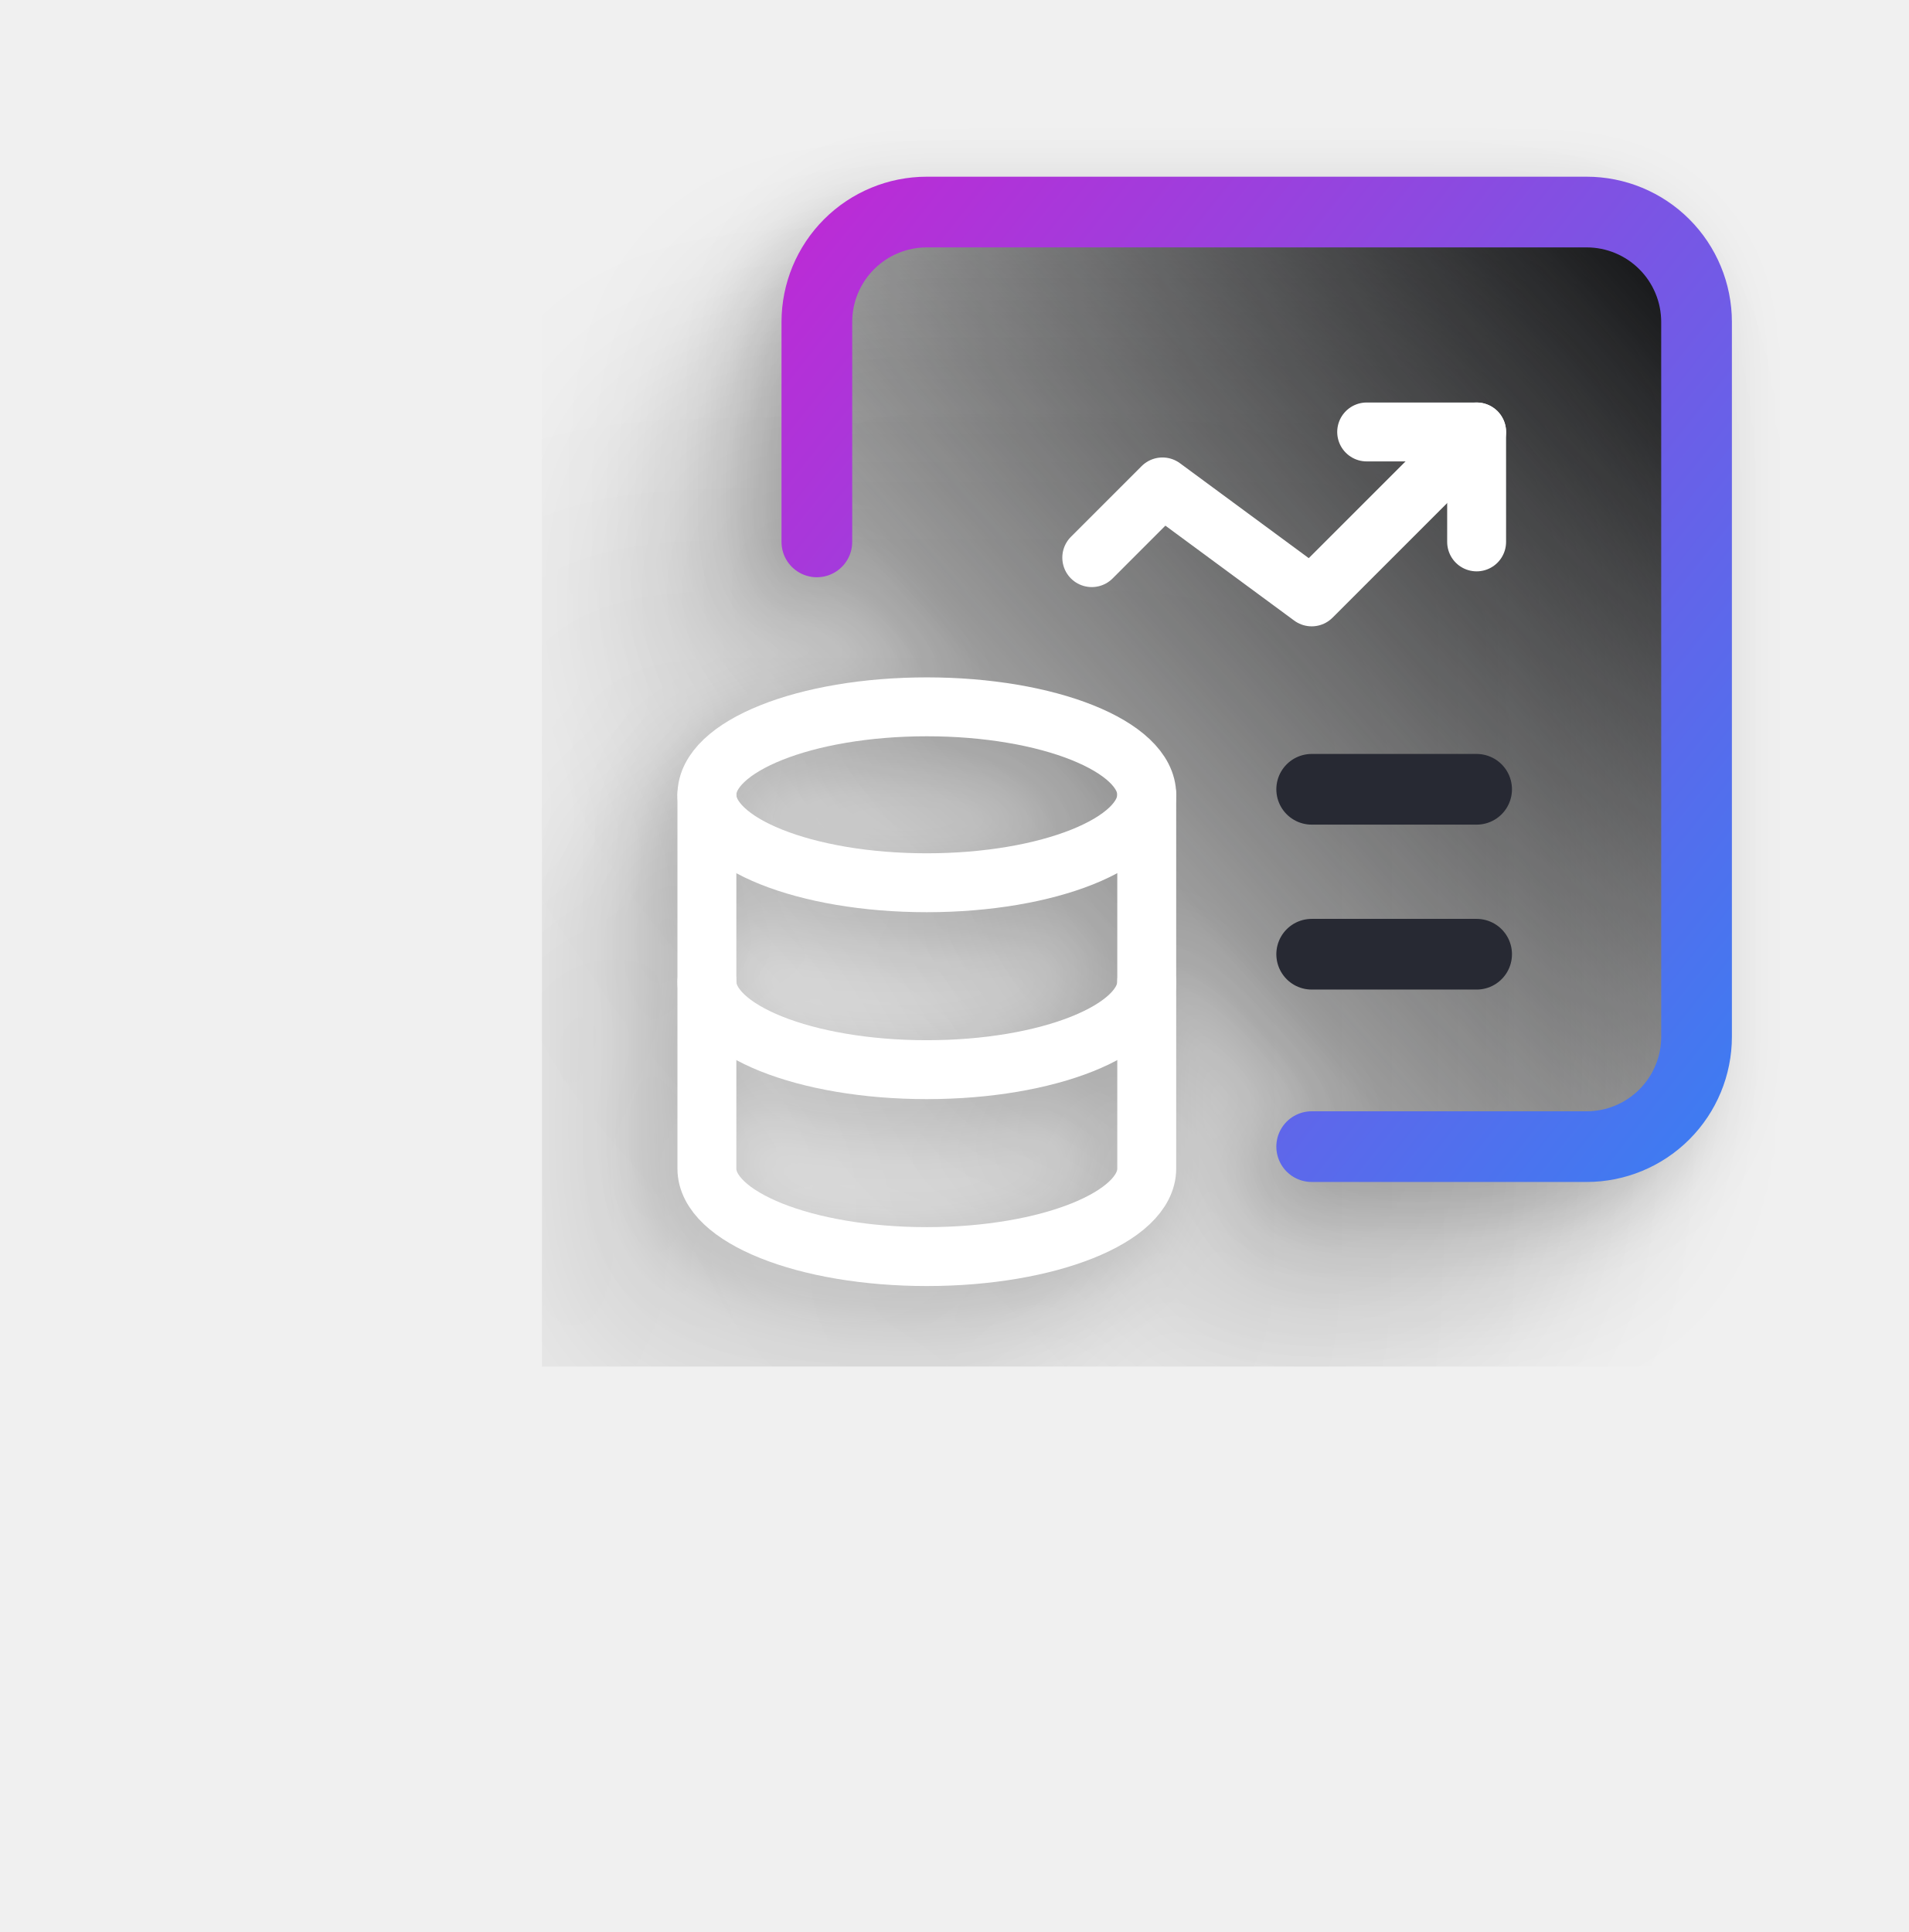
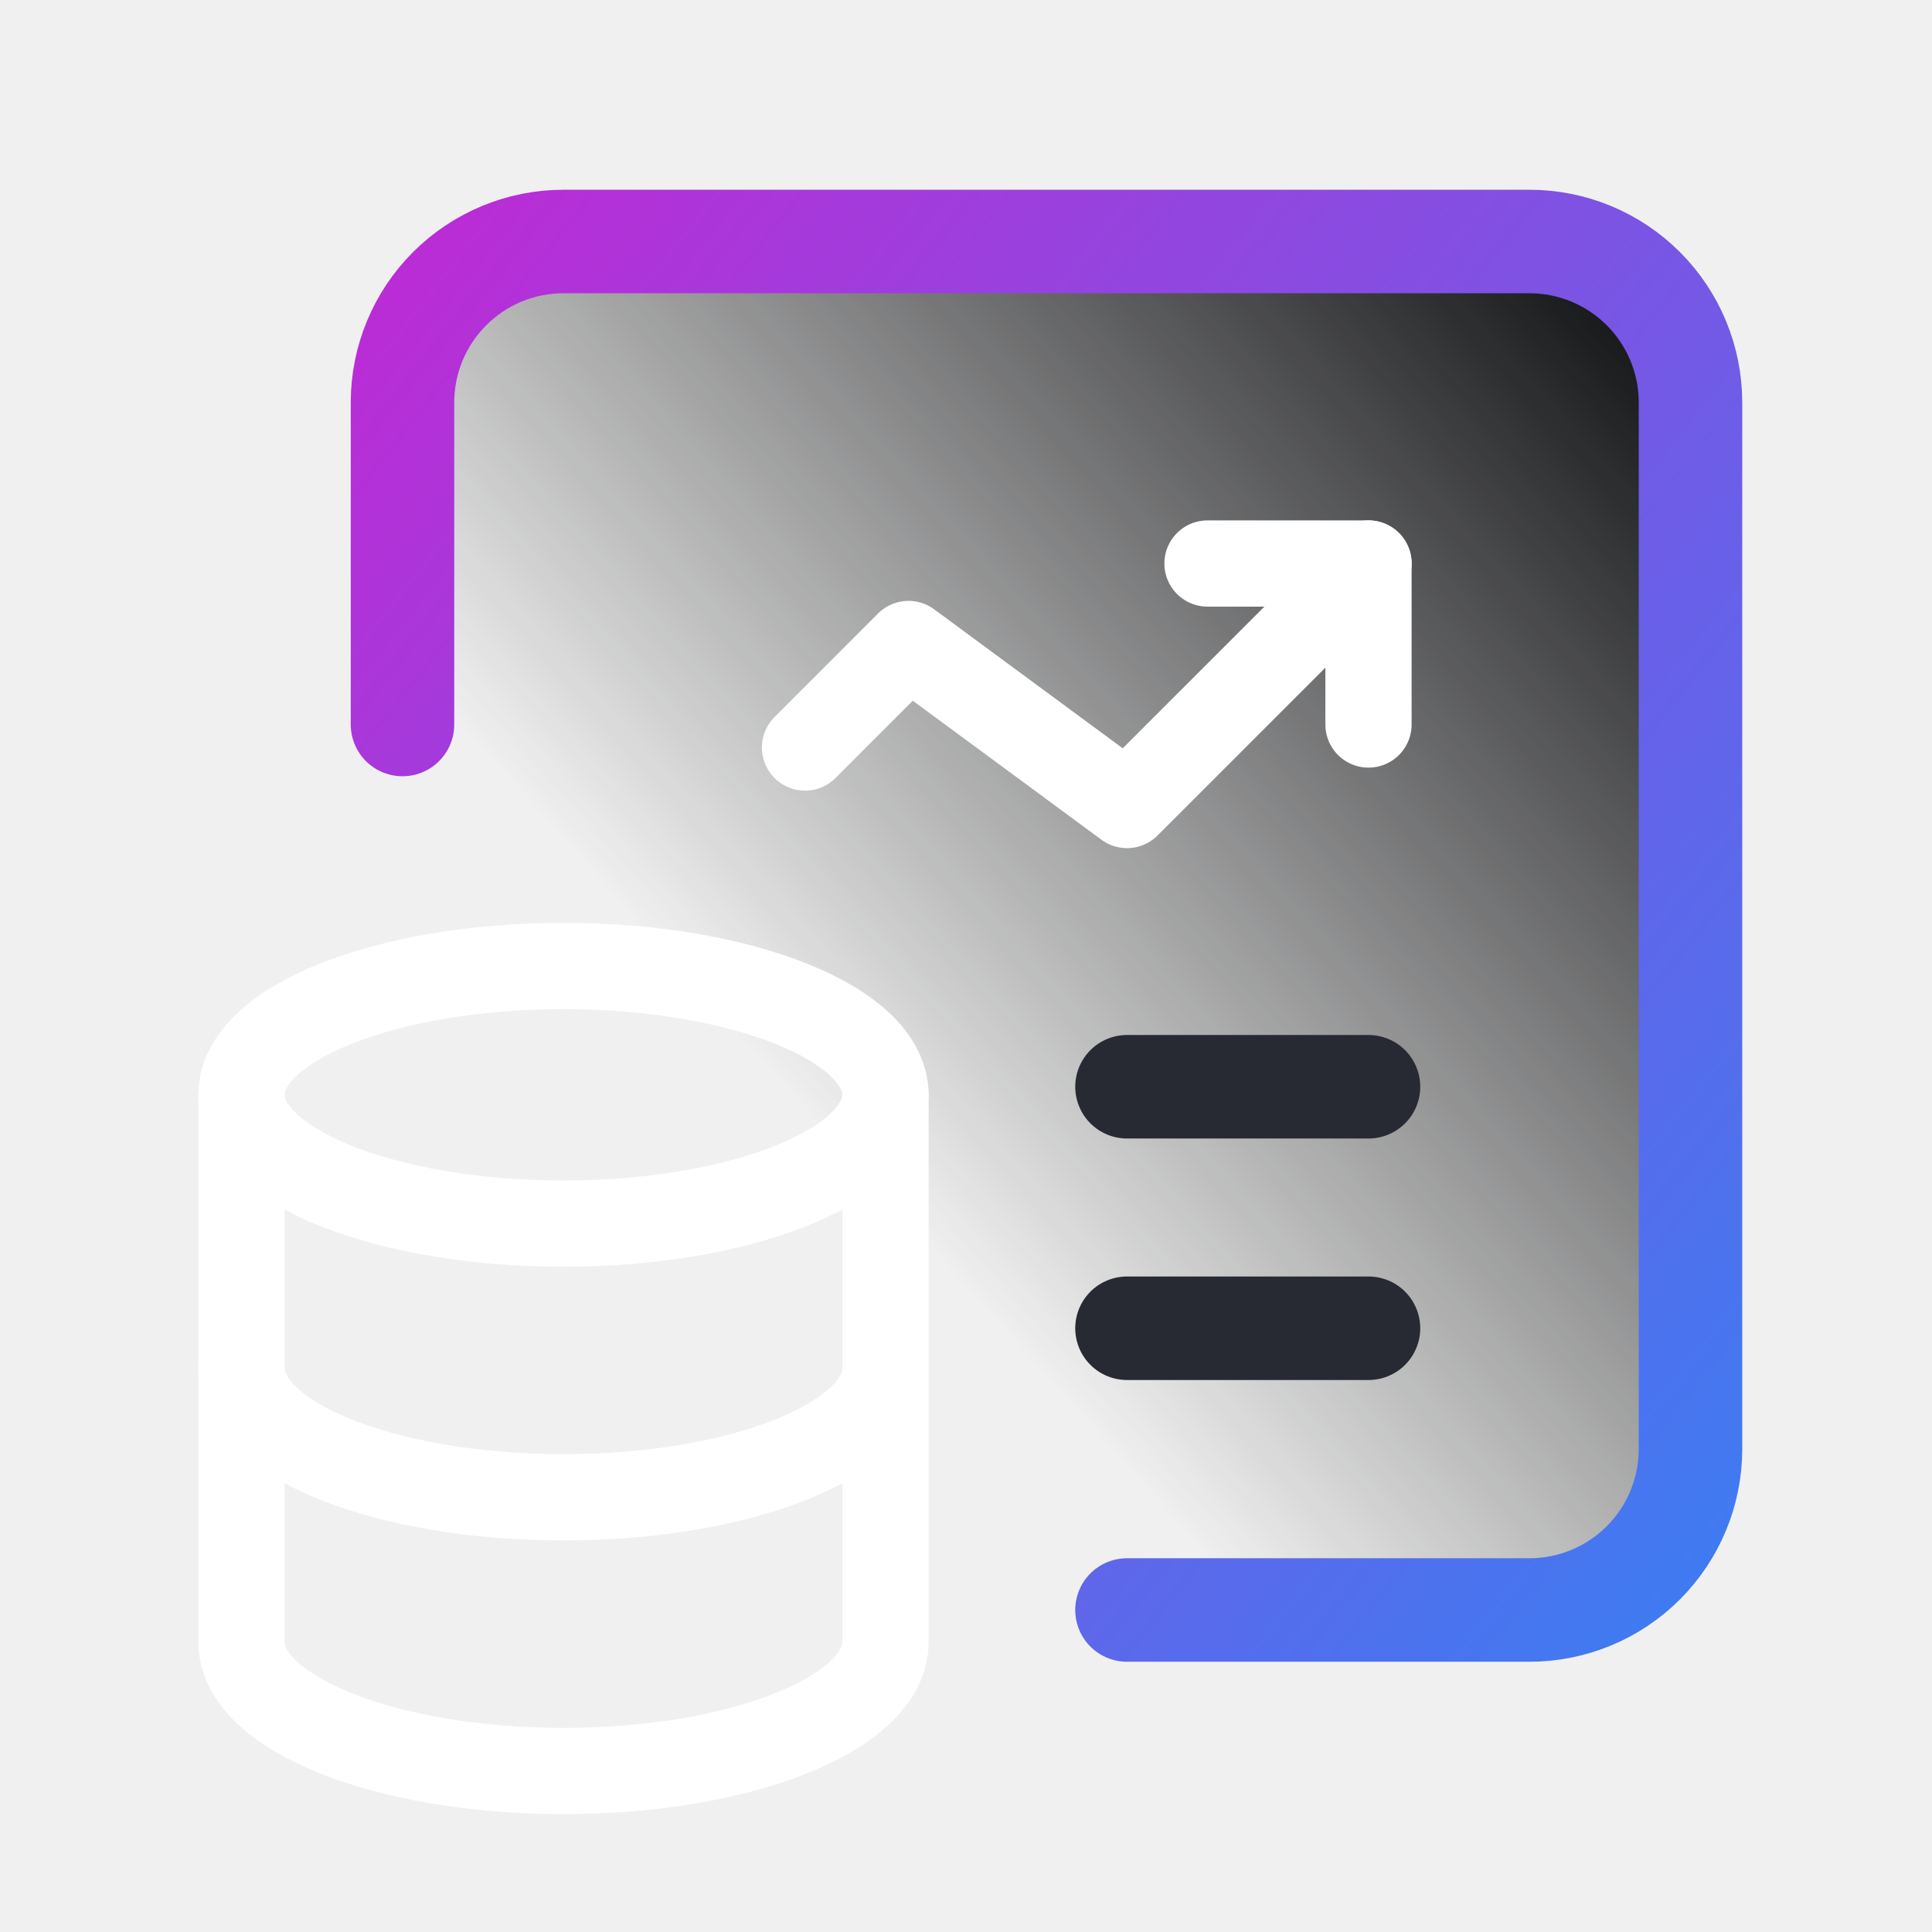
- <svg xmlns="http://www.w3.org/2000/svg" width="162" height="164" viewBox="0 0 162 164" fill="none">
-   <g clip-path="url(#clip0_9202_21343)" filter="url(#filter0_dddd_9202_21343)">
-     <g clip-path="url(#clip1_9202_21343)">
-       <path d="M69.333 46V27.333C69.333 24.858 70.317 22.484 72.067 20.734C73.817 18.983 76.191 18 78.667 18H134.667C137.142 18 139.516 18.983 141.266 20.734C143.017 22.484 144 24.858 144 27.333V88C144 90.475 143.017 92.849 141.266 94.6C139.516 96.35 137.142 97.333 134.667 97.333H111.333" fill="url(#paint0_linear_9202_21343)" />
-       <path d="M69.333 46V27.333C69.333 24.858 70.317 22.484 72.067 20.734C73.817 18.983 76.191 18 78.667 18H134.667C137.142 18 139.516 18.983 141.266 20.734C143.017 22.484 144 24.858 144 27.333V88C144 90.475 143.017 92.849 141.266 94.6C139.516 96.35 137.142 97.333 134.667 97.333H111.333" stroke="url(#paint1_linear_9202_21343)" stroke-width="6" stroke-linecap="round" stroke-linejoin="round" />
-       <path d="M125.333 46V36.667H116" stroke="white" stroke-width="5" stroke-linecap="round" stroke-linejoin="round" />
-       <path d="M92.667 47.335L98.668 41.333L111.333 50.667L125.333 36.667" stroke="white" stroke-width="5" stroke-linecap="round" stroke-linejoin="round" />
-       <path d="M111.333 67L125.333 67" stroke="#272933" stroke-width="6" stroke-linecap="round" stroke-linejoin="round" />
-       <path d="M111.333 81L125.333 81" stroke="#272933" stroke-width="6" stroke-linecap="round" stroke-linejoin="round" />
-       <path d="M60 67.467V99.2C60.005 103.323 68.357 106.667 78.667 106.667C88.976 106.667 97.328 103.323 97.333 99.2V67.467" stroke="white" stroke-width="5" stroke-linecap="round" stroke-linejoin="round" />
-       <path d="M97.328 67.467C97.328 71.589 88.971 74.933 78.661 74.933C68.352 74.933 60 71.589 60 67.467C60 63.339 68.363 60 78.667 60C88.971 60 97.328 63.344 97.333 67.467" stroke="white" stroke-width="5" stroke-linecap="round" stroke-linejoin="round" />
-       <path d="M60.003 83.333C60.003 87.456 68.355 90.8 78.664 90.8C88.973 90.8 97.331 87.456 97.331 83.333" stroke="white" stroke-width="5" stroke-linecap="round" stroke-linejoin="round" />
-     </g>
-   </g>
+ <svg xmlns="http://www.w3.org/2000/svg" width="112" height="112" viewBox="0 0 112 112" fill="none">
+   <path d="M23.333 42V23.333C23.333 20.858 24.316 18.484 26.067 16.734C27.817 14.983 30.191 14 32.666 14H88.666C91.142 14 93.516 14.983 95.266 16.734C97.016 18.484 98 20.858 98 23.333V84C98 86.475 97.016 88.849 95.266 90.6C93.516 92.35 91.142 93.333 88.666 93.333H65.333" fill="url(#paint0_linear_9414_109732)" />
+   <path d="M23.333 42V23.333C23.333 20.858 24.316 18.484 26.067 16.734C27.817 14.983 30.191 14 32.666 14H88.666C91.142 14 93.516 14.983 95.266 16.734C97.016 18.484 98 20.858 98 23.333V84C98 86.475 97.016 88.849 95.266 90.6C93.516 92.35 91.142 93.333 88.666 93.333H65.333" stroke="url(#paint1_linear_9414_109732)" stroke-width="6" stroke-linecap="round" stroke-linejoin="round" />
+   <path d="M79.333 42V32.667H70" stroke="white" stroke-width="5" stroke-linecap="round" stroke-linejoin="round" />
+   <path d="M46.667 43.335L52.668 37.333L65.334 46.667L79.334 32.667" stroke="white" stroke-width="5" stroke-linecap="round" stroke-linejoin="round" />
+   <path d="M65.333 63L79.333 63" stroke="#272933" stroke-width="6" stroke-linecap="round" stroke-linejoin="round" />
+   <path d="M65.333 77L79.333 77" stroke="#272933" stroke-width="6" stroke-linecap="round" stroke-linejoin="round" />
+   <path d="M14 63.467V95.2C14.005 99.323 22.357 102.667 32.667 102.667C42.976 102.667 51.328 99.323 51.333 95.2V63.467" stroke="white" stroke-width="5" stroke-linecap="round" stroke-linejoin="round" />
+   <path d="M51.328 63.467C51.328 67.589 42.971 70.933 32.661 70.933C22.352 70.933 14 67.589 14 63.467C14 59.339 22.363 56 32.667 56C42.971 56 51.328 59.344 51.333 63.467" stroke="white" stroke-width="5" stroke-linecap="round" stroke-linejoin="round" />
+   <path d="M14.003 79.333C14.003 83.456 22.355 86.8 32.664 86.8C42.974 86.8 51.331 83.456 51.331 79.333" stroke="white" stroke-width="5" stroke-linecap="round" stroke-linejoin="round" />
  <defs>
-     <filter id="filter0_dddd_9202_21343" x="0" y="0" width="162" height="164" filterUnits="userSpaceOnUse" color-interpolation-filters="sRGB">
-       <feFlood flood-opacity="0" result="BackgroundImageFix" />
-       <feColorMatrix in="SourceAlpha" type="matrix" values="0 0 0 0 0 0 0 0 0 0 0 0 0 0 0 0 0 0 127 0" result="hardAlpha" />
-       <feOffset dx="-2" dy="2" />
-       <feGaussianBlur stdDeviation="3" />
-       <feColorMatrix type="matrix" values="0 0 0 0 0 0 0 0 0 0 0 0 0 0 0 0 0 0 0.16 0" />
-       <feBlend mode="normal" in2="BackgroundImageFix" result="effect1_dropShadow_9202_21343" />
-       <feColorMatrix in="SourceAlpha" type="matrix" values="0 0 0 0 0 0 0 0 0 0 0 0 0 0 0 0 0 0 127 0" result="hardAlpha" />
-       <feOffset dx="-7" dy="8" />
-       <feGaussianBlur stdDeviation="5.5" />
-       <feColorMatrix type="matrix" values="0 0 0 0 0 0 0 0 0 0 0 0 0 0 0 0 0 0 0.14 0" />
-       <feBlend mode="normal" in2="effect1_dropShadow_9202_21343" result="effect2_dropShadow_9202_21343" />
-       <feColorMatrix in="SourceAlpha" type="matrix" values="0 0 0 0 0 0 0 0 0 0 0 0 0 0 0 0 0 0 127 0" result="hardAlpha" />
-       <feOffset dx="-16" dy="17" />
-       <feGaussianBlur stdDeviation="7" />
-       <feColorMatrix type="matrix" values="0 0 0 0 0 0 0 0 0 0 0 0 0 0 0 0 0 0 0.08 0" />
-       <feBlend mode="normal" in2="effect2_dropShadow_9202_21343" result="effect3_dropShadow_9202_21343" />
-       <feColorMatrix in="SourceAlpha" type="matrix" values="0 0 0 0 0 0 0 0 0 0 0 0 0 0 0 0 0 0 127 0" result="hardAlpha" />
-       <feOffset dx="-29" dy="31" />
-       <feGaussianBlur stdDeviation="8.5" />
-       <feColorMatrix type="matrix" values="0 0 0 0 0 0 0 0 0 0 0 0 0 0 0 0 0 0 0.02 0" />
-       <feBlend mode="normal" in2="effect3_dropShadow_9202_21343" result="effect4_dropShadow_9202_21343" />
-       <feBlend mode="normal" in="SourceGraphic" in2="effect4_dropShadow_9202_21343" result="shape" />
-     </filter>
-     <linearGradient id="paint0_linear_9202_21343" x1="139.5" y1="22" x2="90.5" y2="66" gradientUnits="userSpaceOnUse">
+     <linearGradient id="paint0_linear_9414_109732" x1="93.5" y1="18" x2="44.5" y2="62" gradientUnits="userSpaceOnUse">
      <stop stop-color="#17181A" />
      <stop offset="1" stop-color="#17181A" stop-opacity="0" />
    </linearGradient>
-     <linearGradient id="paint1_linear_9202_21343" x1="18.286" y1="-11.548" x2="190.655" y2="124.95" gradientUnits="userSpaceOnUse">
+     <linearGradient id="paint1_linear_9414_109732" x1="-27.714" y1="-15.548" x2="144.655" y2="120.95" gradientUnits="userSpaceOnUse">
      <stop stop-color="#FF00C7" />
      <stop offset="1" stop-color="#00A3FF" />
    </linearGradient>
-     <clipPath id="clip0_9202_21343">
-       <rect width="112" height="112" fill="white" transform="translate(46 4)" />
-     </clipPath>
-     <clipPath id="clip1_9202_21343">
-       <rect width="112" height="112" fill="white" transform="translate(46 4)" />
-     </clipPath>
  </defs>
</svg>
